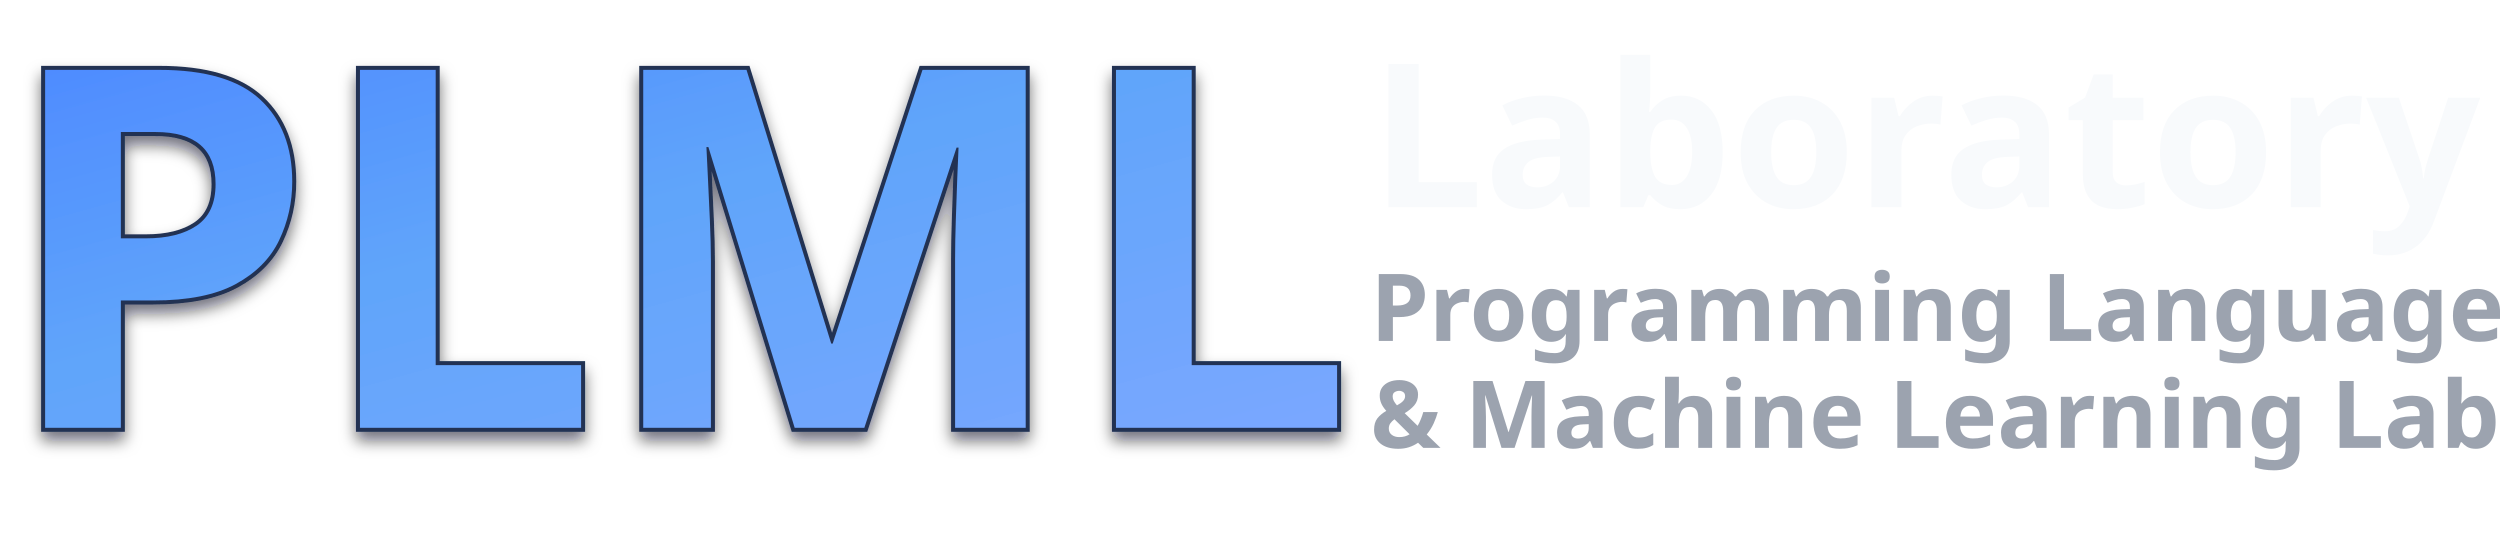
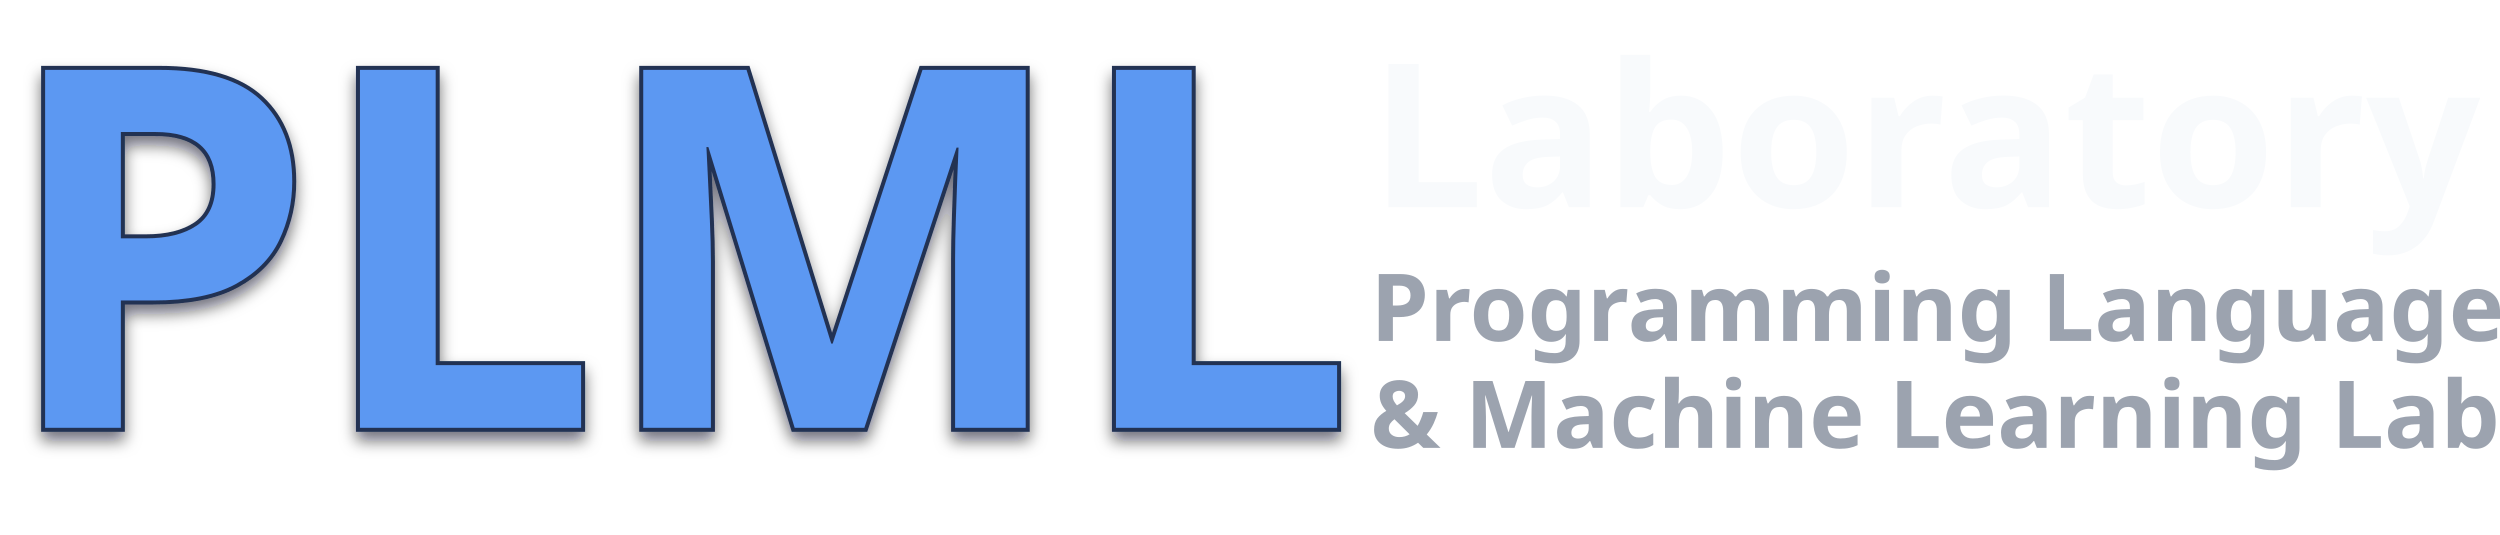
<svg xmlns="http://www.w3.org/2000/svg" viewBox="0 0 374 80" role="img" aria-label="PLML Laboratory logo">
  <defs>
-     <linearGradient id="plml-accent" x1="0%" y1="0%" x2="100%" y2="100%">
-       <stop offset="0%" stop-color="#4f8cff" />
-       <stop offset="42%" stop-color="#60a5fa" />
-       <stop offset="100%" stop-color="#7aa7ff" />
-     </linearGradient>
    <filter id="plml-depth" x="-4%" y="-10%" width="108%" height="122%">
      <feDropShadow dx="0" dy="1.4" stdDeviation="1.1" flood-color="#000716" flood-opacity="0.55" />
    </filter>
  </defs>
-   <text x="0" y="64" font-family="'Pretendard', 'Aptos', sans-serif" font-size="75" font-weight="700" letter-spacing="0" fill="url(#plml-accent)" stroke="#243153" stroke-width="1.2" paint-order="stroke fill" filter="url(#plml-depth)">PLML</text>
+   <text x="0" y="64" font-family="'Pretendard', 'Aptos', sans-serif" font-size="75" font-weight="700" letter-spacing="0" fill="#5B98F2" stroke="#243153" stroke-width="1.2" paint-order="stroke fill" filter="url(#plml-depth)">PLML</text>
  <text x="205" y="31" font-family="'Pretendard', 'Aptos', sans-serif" font-size="30" font-weight="700" letter-spacing="0" fill="#f8fafc">Laboratory</text>
  <text x="205" y="51" font-family="'Pretendard', 'Aptos', sans-serif" font-size="14" font-weight="600" letter-spacing="0" fill="#9ca3af">Programming Language</text>
  <text x="205" y="67" font-family="'Pretendard', 'Aptos', sans-serif" font-size="14" font-weight="600" letter-spacing="0" fill="#9ca3af">&amp; Machine Learning Lab.</text>
</svg>
